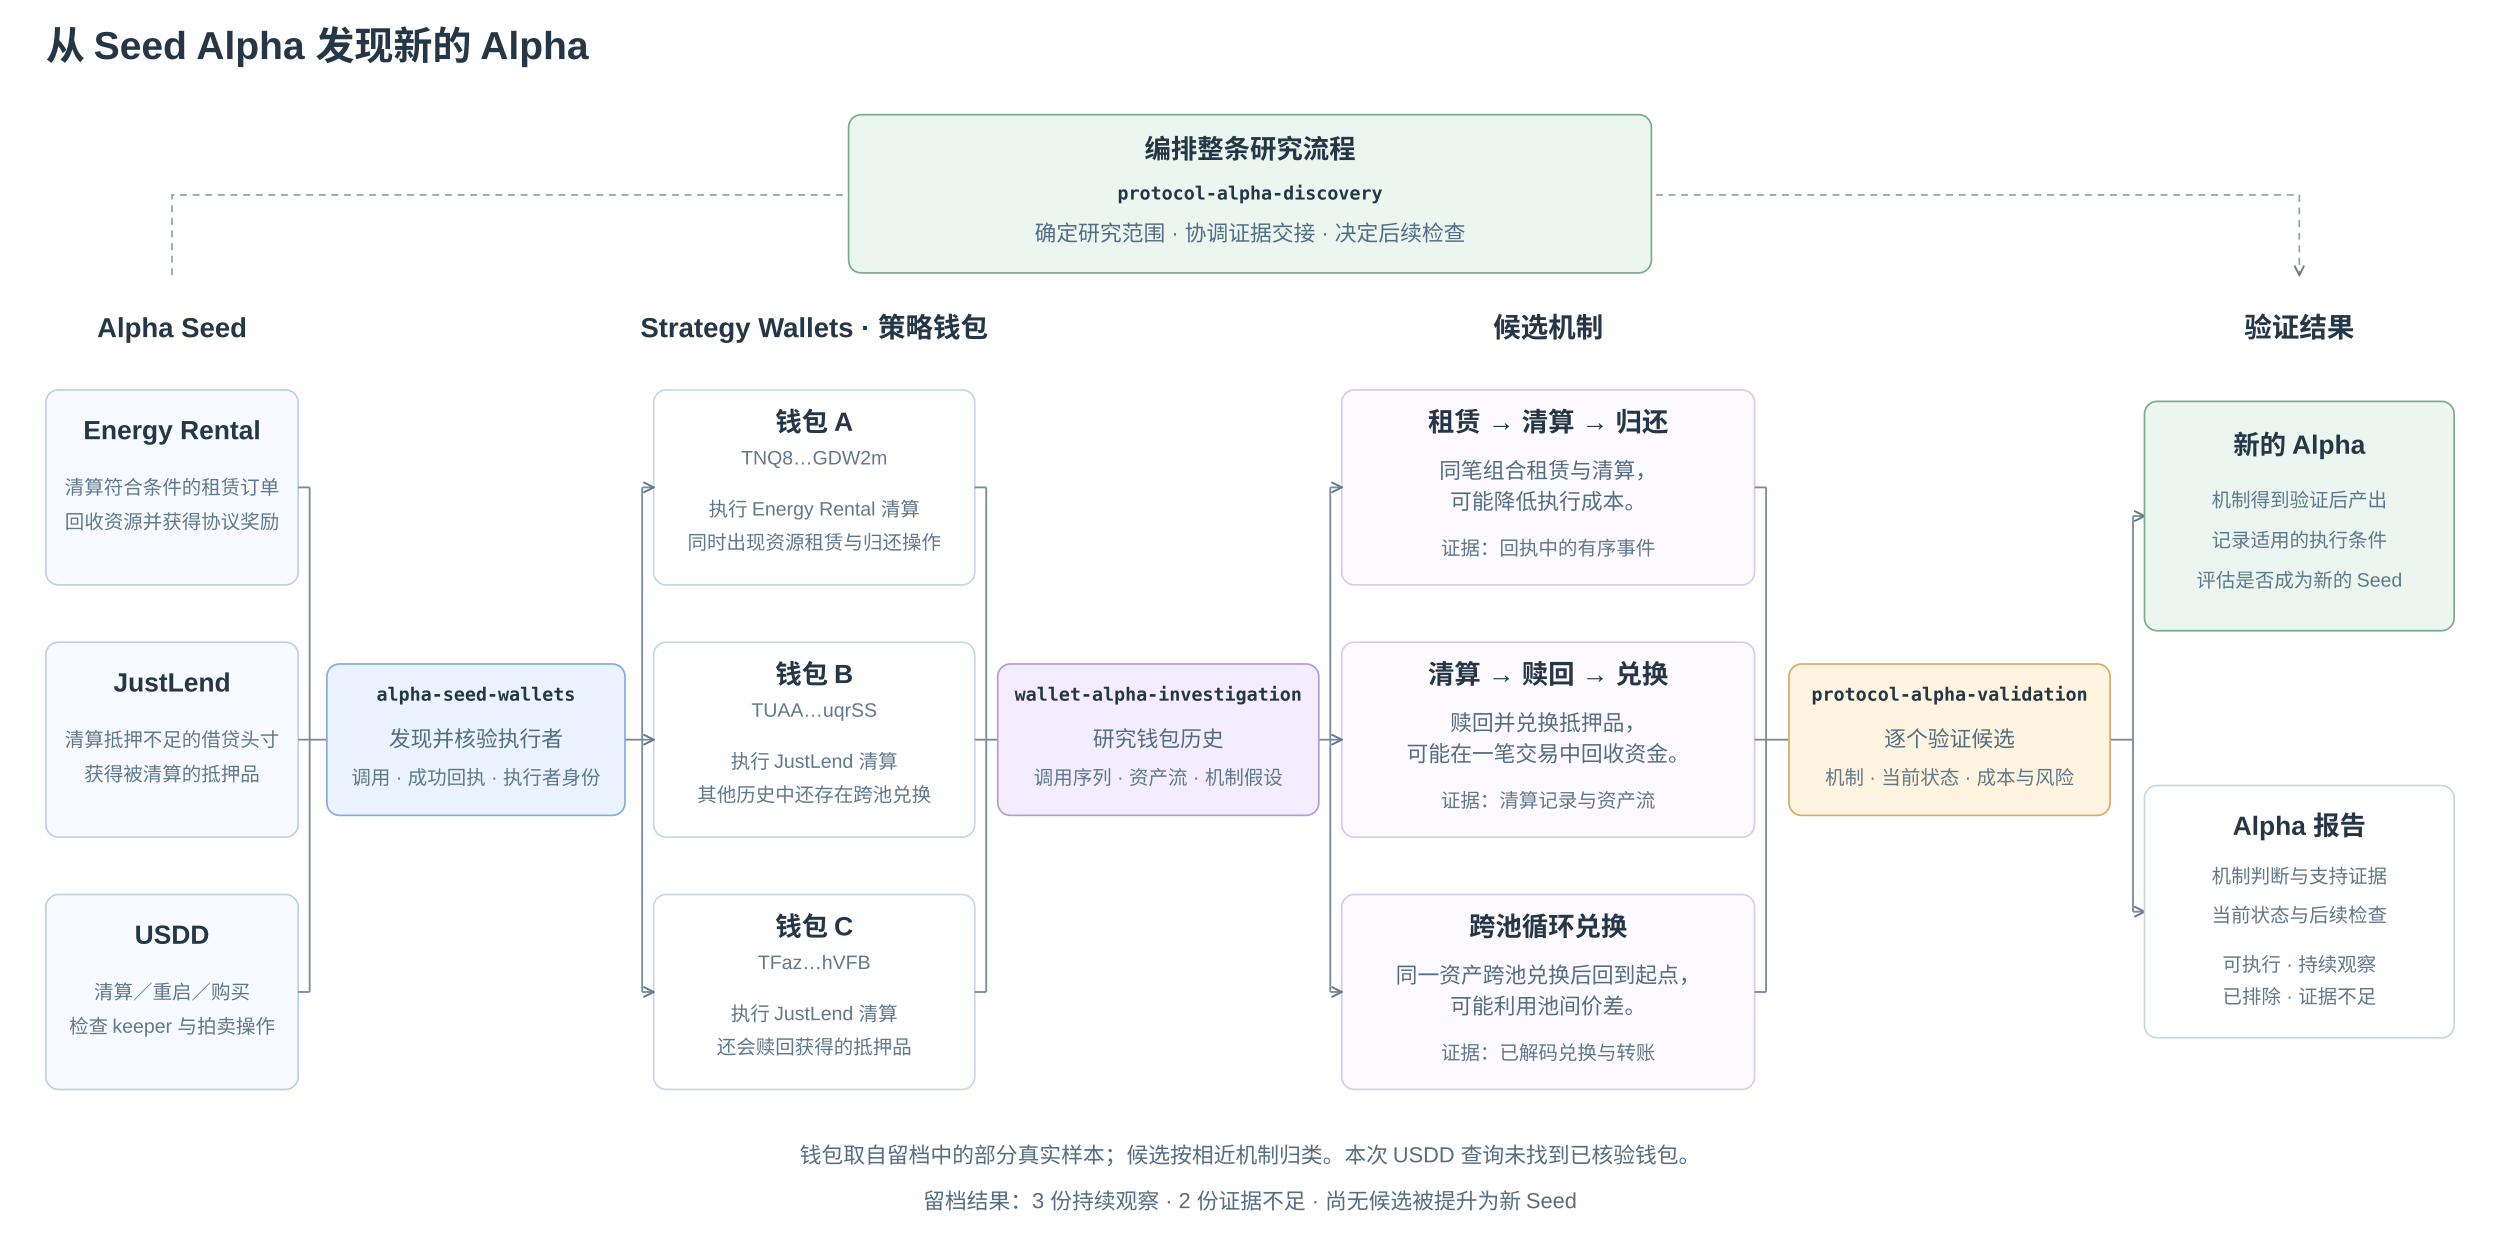
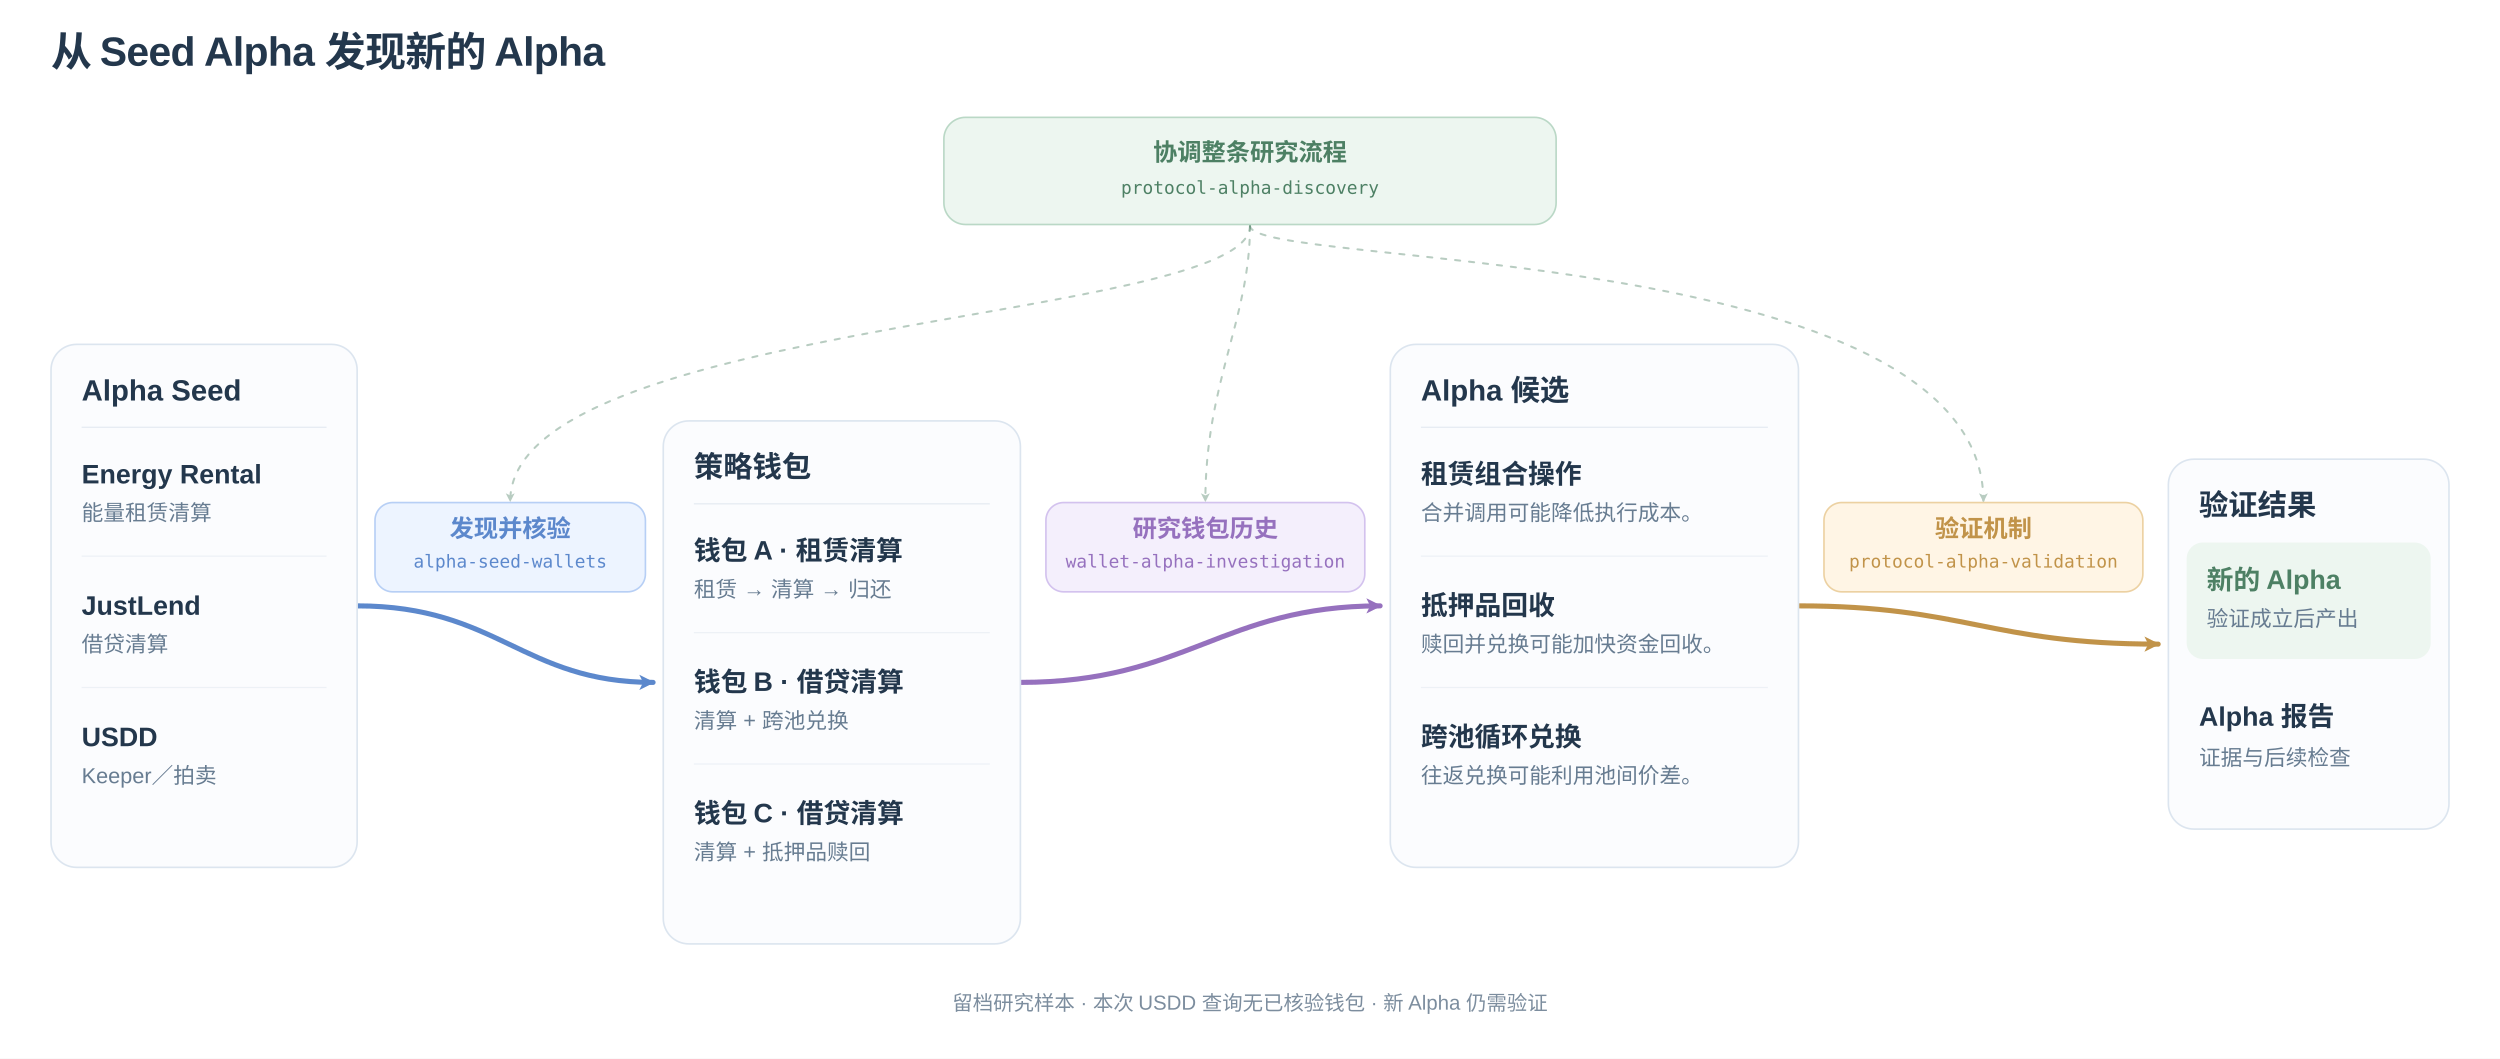
- <svg xmlns="http://www.w3.org/2000/svg" width="2180" height="1090" viewBox="0 0 2180 1090" role="img" aria-labelledby="title desc" xml:lang="zh-CN">
+ <svg xmlns="http://www.w3.org/2000/svg" width="1960" height="830" viewBox="0 0 1960 830" role="img" aria-labelledby="title desc" xml:lang="zh-CN">
  <defs>
-     <marker id="arrow" viewBox="0 0 10 10" refX="9" refY="5" markerWidth="7" markerHeight="7" orient="auto">
-       <path d="M 1 1 L 9 5 L 1 9" fill="none" stroke="#62778c" stroke-width="1.5" />
+     <marker id="arrow-0" viewBox="0 0 10 10" refX="9" refY="5" markerWidth="7" markerHeight="7" markerUnits="userSpaceOnUse" orient="auto">
+       <path d="M 0 0 L 10 5 L 0 10 L 2.5 5 Z" fill="#4d8064" />
+     </marker>
+     <marker id="arrow-1" viewBox="0 0 10 10" refX="9" refY="5" markerWidth="12" markerHeight="12" markerUnits="userSpaceOnUse" orient="auto">
+       <path d="M 0 0 L 10 5 L 0 10 L 2.5 5 Z" fill="#5c88cc" />
+     </marker>
+     <marker id="arrow-2" viewBox="0 0 10 10" refX="9" refY="5" markerWidth="12" markerHeight="12" markerUnits="userSpaceOnUse" orient="auto">
+       <path d="M 0 0 L 10 5 L 0 10 L 2.5 5 Z" fill="#9671be" />
+     </marker>
+     <marker id="arrow-3" viewBox="0 0 10 10" refX="9" refY="5" markerWidth="12" markerHeight="12" markerUnits="userSpaceOnUse" orient="auto">
+       <path d="M 0 0 L 10 5 L 0 10 L 2.5 5 Z" fill="#c19349" />
    </marker>
  </defs>
  <style>
- text { font-family: Arial, 'PingFang SC', 'Microsoft YaHei', sans-serif; fill: #253647; }
- .heading { font-size: 34px; font-weight: 700; }
- .section { font-size: 24px; font-weight: 600; }
- .node { font-size: 23px; font-weight: 600; }
- .sub { font-size: 19px; fill: #536d82; }
- .detail { font-size: 17px; fill: #60788b; }
- .skill { font-family: 'SFMono-Regular', Consolas, monospace; font-size: 16px; font-weight: 600; }
- .line { fill: none; stroke: #788c9e; stroke-width: 1.6; }
- .arrow { fill: none; stroke: #788c9e; stroke-width: 1.6; marker-end: url(#arrow); }
- .orchestrate { fill: none; stroke: #89a998; stroke-width: 1.5; stroke-dasharray: 6 5; marker-end: url(#arrow); }
+ text { font-family: Arial, 'PingFang SC', 'Microsoft YaHei', sans-serif; fill: #23374c; }
+ .heading { font-size: 32px; font-weight: 700; letter-spacing: -0.5px; }
+ .section { font-size: 23px; font-weight: 650; }
+ .node { font-size: 21px; font-weight: 600; }
+ .sub { font-size: 17px; fill: #677c91; }
+ .skill { font-family: 'SFMono-Regular', Consolas, monospace; font-size: 14px; }
+ .action { font-size: 19px; font-weight: 600; }
+ .caption { font-size: 16px; fill: #7c8d9e; }
</style>
-   <rect width="2180" height="1090" fill="#ffffff" />
+   <rect width="1960" height="830" fill="#ffffff" />
  <text x="40" y="52" class="heading" text-anchor="start">从 Seed Alpha 发现新的 Alpha</text>
-   <path d="M 150 240 V 170 H 2005 V 240" class="orchestrate" />
-   <rect x="740" y="100" width="700" height="138" rx="11" fill="#eaf6ef" stroke="#7caa90" stroke-width="1.5" />
-   <text x="1090" y="138" class="node" text-anchor="middle">编排整条研究流程</text>
-   <text x="1090" y="174" class="skill" text-anchor="middle">protocol-alpha-discovery</text>
-   <text x="1090" y="210" class="sub" text-anchor="middle">确定研究范围 · 协调证据交接 · 决定后续检查</text>
-   <text x="150" y="294" class="section" text-anchor="middle">Alpha Seed</text>
-   <text x="710" y="294" class="section" text-anchor="middle">Strategy Wallets · 策略钱包</text>
-   <text x="1350" y="294" class="section" text-anchor="middle">候选机制</text>
-   <text x="2005" y="294" class="section" text-anchor="middle">验证结果</text>
-   <rect x="40" y="340" width="220" height="170" rx="11" fill="#f7faff" stroke="#bfd0e5" stroke-width="1.5" />
-   <text x="150" y="383" class="node" text-anchor="middle">Energy Rental</text>
-   <text x="150" y="431" class="detail" text-anchor="middle">清算符合条件的租赁订单</text>
-   <text x="150" y="461" class="detail" text-anchor="middle">回收资源并获得协议奖励</text>
-   <rect x="570" y="340" width="280" height="170" rx="11" fill="#ffffff" stroke="#cbd6e0" stroke-width="1.5" />
-   <text x="710" y="376" class="node" text-anchor="middle">钱包 A</text>
-   <text x="710" y="405" class="detail" text-anchor="middle">TNQ8…GDW2m</text>
-   <text x="710" y="450" class="detail" text-anchor="middle">执行 Energy Rental 清算</text>
-   <text x="710" y="479" class="detail" text-anchor="middle">同时出现资源租赁与归还操作</text>
-   <rect x="1170" y="340" width="360" height="170" rx="11" fill="#fcfaff" stroke="#d8cce8" stroke-width="1.5" />
-   <text x="1350" y="376" class="node" text-anchor="middle">租赁 → 清算 → 归还</text>
-   <text x="1350" y="417" class="sub" text-anchor="middle">同笔组合租赁与清算，</text>
-   <text x="1350" y="444" class="sub" text-anchor="middle">可能降低执行成本。</text>
-   <text x="1350" y="484" class="detail" text-anchor="middle">证据：回执中的有序事件</text>
-   <path d="M 260 425 H 270 M 850 425 H 860 M 1530 425 H 1540" class="line" />
-   <path d="M 560 425 H 570" class="arrow" />
-   <path d="M 1160 425 H 1170" class="arrow" />
-   <rect x="40" y="560" width="220" height="170" rx="11" fill="#f7faff" stroke="#bfd0e5" stroke-width="1.5" />
-   <text x="150" y="603" class="node" text-anchor="middle">JustLend</text>
-   <text x="150" y="651" class="detail" text-anchor="middle">清算抵押不足的借贷头寸</text>
-   <text x="150" y="681" class="detail" text-anchor="middle">获得被清算的抵押品</text>
-   <rect x="570" y="560" width="280" height="170" rx="11" fill="#ffffff" stroke="#cbd6e0" stroke-width="1.5" />
-   <text x="710" y="596" class="node" text-anchor="middle">钱包 B</text>
-   <text x="710" y="625" class="detail" text-anchor="middle">TUAA…uqrSS</text>
-   <text x="710" y="670" class="detail" text-anchor="middle">执行 JustLend 清算</text>
-   <text x="710" y="699" class="detail" text-anchor="middle">其他历史中还存在跨池兑换</text>
-   <rect x="1170" y="560" width="360" height="170" rx="11" fill="#fcfaff" stroke="#d8cce8" stroke-width="1.5" />
-   <text x="1350" y="596" class="node" text-anchor="middle">清算 → 赎回 → 兑换</text>
-   <text x="1350" y="637" class="sub" text-anchor="middle">赎回并兑换抵押品，</text>
-   <text x="1350" y="664" class="sub" text-anchor="middle">可能在一笔交易中回收资金。</text>
-   <text x="1350" y="704" class="detail" text-anchor="middle">证据：清算记录与资产流</text>
-   <path d="M 260 645 H 270 M 850 645 H 860 M 1530 645 H 1540" class="line" />
-   <path d="M 560 645 H 570" class="arrow" />
-   <path d="M 1160 645 H 1170" class="arrow" />
-   <rect x="40" y="780" width="220" height="170" rx="11" fill="#f7faff" stroke="#bfd0e5" stroke-width="1.5" />
-   <text x="150" y="823" class="node" text-anchor="middle">USDD</text>
-   <text x="150" y="871" class="detail" text-anchor="middle">清算／重启／购买</text>
-   <text x="150" y="901" class="detail" text-anchor="middle">检查 keeper 与拍卖操作</text>
-   <rect x="570" y="780" width="280" height="170" rx="11" fill="#ffffff" stroke="#cbd6e0" stroke-width="1.5" />
-   <text x="710" y="816" class="node" text-anchor="middle">钱包 C</text>
-   <text x="710" y="845" class="detail" text-anchor="middle">TFaz…hVFB</text>
-   <text x="710" y="890" class="detail" text-anchor="middle">执行 JustLend 清算</text>
-   <text x="710" y="919" class="detail" text-anchor="middle">还会赎回获得的抵押品</text>
-   <rect x="1170" y="780" width="360" height="170" rx="11" fill="#fcfaff" stroke="#d8cce8" stroke-width="1.5" />
-   <text x="1350" y="816" class="node" text-anchor="middle">跨池循环兑换</text>
-   <text x="1350" y="857" class="sub" text-anchor="middle">同一资产跨池兑换后回到起点，</text>
-   <text x="1350" y="884" class="sub" text-anchor="middle">可能利用池间价差。</text>
-   <text x="1350" y="924" class="detail" text-anchor="middle">证据：已解码兑换与转账</text>
-   <path d="M 260 865 H 270 M 850 865 H 860 M 1530 865 H 1540" class="line" />
-   <path d="M 560 865 H 570" class="arrow" />
-   <path d="M 1160 865 H 1170" class="arrow" />
-   <path d="M 270 425 V 865" class="line" />
-   <path d="M 560 425 V 865" class="line" />
-   <path d="M 860 425 V 865" class="line" />
-   <path d="M 1160 425 V 865" class="line" />
-   <path d="M 1540 425 V 865" class="line" />
-   <path d="M 270 645 H 560" class="line" />
-   <path d="M 860 645 H 1160" class="line" />
-   <path d="M 1540 645 H 1860" class="line" />
-   <path d="M 1860 450 V 795" class="line" />
-   <path d="M 1860 450 H 1870" class="arrow" />
-   <path d="M 1860 795 H 1870" class="arrow" />
-   <rect x="285.0" y="579" width="260" height="132" rx="11" fill="#eaf3ff" stroke="#84abe0" stroke-width="1.5" />
-   <text x="415" y="611" class="skill" text-anchor="middle">alpha-seed-wallets</text>
-   <text x="415" y="651" class="sub" text-anchor="middle">发现并核验执行者</text>
-   <text x="415" y="684" class="detail" text-anchor="middle">调用 · 成功回执 · 执行者身份</text>
-   <rect x="870.0" y="579" width="280" height="132" rx="11" fill="#f4edff" stroke="#b79ad8" stroke-width="1.5" />
-   <text x="1010" y="611" class="skill" text-anchor="middle">wallet-alpha-investigation</text>
-   <text x="1010" y="651" class="sub" text-anchor="middle">研究钱包历史</text>
-   <text x="1010" y="684" class="detail" text-anchor="middle">调用序列 · 资产流 · 机制假设</text>
-   <rect x="1560.0" y="579" width="280" height="132" rx="11" fill="#fff4df" stroke="#d4ad65" stroke-width="1.5" />
-   <text x="1700" y="611" class="skill" text-anchor="middle">protocol-alpha-validation</text>
-   <text x="1700" y="651" class="sub" text-anchor="middle">逐个验证候选</text>
-   <text x="1700" y="684" class="detail" text-anchor="middle">机制 · 当前状态 · 成本与风险</text>
-   <rect x="1870" y="350" width="270" height="200" rx="11" fill="#eaf6ef" stroke="#7caa90" stroke-width="1.5" />
-   <text x="2005" y="396" class="node" text-anchor="middle">新的 Alpha</text>
-   <text x="2005" y="442" class="detail" text-anchor="middle">机制得到验证后产出</text>
-   <text x="2005" y="477" class="detail" text-anchor="middle">记录适用的执行条件</text>
-   <text x="2005" y="512" class="detail" text-anchor="middle">评估是否成为新的 Seed</text>
-   <rect x="1870" y="685" width="270" height="220" rx="11" fill="#ffffff" stroke="#cbd6e0" stroke-width="1.5" />
-   <text x="2005" y="728" class="node" text-anchor="middle">Alpha 报告</text>
-   <text x="2005" y="770" class="detail" text-anchor="middle">机制判断与支持证据</text>
-   <text x="2005" y="804" class="detail" text-anchor="middle">当前状态与后续检查</text>
-   <text x="2005" y="847" class="detail" text-anchor="middle">可执行 · 持续观察</text>
-   <text x="2005" y="875" class="detail" text-anchor="middle">已排除 · 证据不足</text>
-   <text x="1090" y="1014" class="sub" text-anchor="middle">钱包取自留档中的部分真实样本；候选按相近机制归类。本次 USDD 查询未找到已核验钱包。</text>
-   <text x="1090" y="1054" class="sub" text-anchor="middle">留档结果：3 份持续观察 · 2 份证据不足 · 尚无候选被提升为新 Seed</text>
+   <path d="M 980 177 C 980 252 400 250 400 393" fill="none" stroke="#4d8064" stroke-width="1.6" stroke-linecap="round" marker-end="url(#arrow-0)" stroke-dasharray="4 7" opacity="0.4" />
+   <path d="M 980 177 C 980 250 945 300 945 393" fill="none" stroke="#4d8064" stroke-width="1.6" stroke-linecap="round" marker-end="url(#arrow-0)" stroke-dasharray="4 7" opacity="0.4" />
+   <path d="M 980 177 C 980 210 1555 190 1555 393" fill="none" stroke="#4d8064" stroke-width="1.6" stroke-linecap="round" marker-end="url(#arrow-0)" stroke-dasharray="4 7" opacity="0.4" />
+   <path d="M 280 475 C 390 475 410 535 512 535" fill="none" stroke="#5c88cc" stroke-width="4" stroke-linecap="round" marker-end="url(#arrow-1)" />
+   <path d="M 800 535 C 930 535 958 475 1082 475" fill="none" stroke="#9671be" stroke-width="4" stroke-linecap="round" marker-end="url(#arrow-2)" />
+   <path d="M 1410 475 C 1540 475 1560 505 1692 505" fill="none" stroke="#c19349" stroke-width="4" stroke-linecap="round" marker-end="url(#arrow-3)" />
+   <rect x="40" y="270" width="240" height="410" rx="20" fill="#fbfcfe" stroke="#dce5ef" stroke-width="1.3" />
+   <text x="64" y="314" class="section" text-anchor="start">Alpha Seed</text>
+   <path d="M 64 335 H 256" stroke="#e5ebf2" />
+   <text x="64" y="379" class="node" text-anchor="start">Energy Rental</text>
+   <text x="64" y="408" class="sub" text-anchor="start">能量租赁清算</text>
+   <path d="M 64 436 H 256" stroke="#edf1f6" />
+   <text x="64" y="482" class="node" text-anchor="start">JustLend</text>
+   <text x="64" y="511" class="sub" text-anchor="start">借贷清算</text>
+   <path d="M 64 539 H 256" stroke="#edf1f6" />
+   <text x="64" y="585" class="node" text-anchor="start">USDD</text>
+   <text x="64" y="614" class="sub" text-anchor="start">Keeper／拍卖</text>
+   <rect x="520" y="330" width="280" height="410" rx="20" fill="#fbfcfe" stroke="#dce5ef" stroke-width="1.3" />
+   <text x="544" y="374" class="section" text-anchor="start">策略钱包</text>
+   <path d="M 544 395 H 776" stroke="#e5ebf2" />
+   <text x="544" y="439" class="node" text-anchor="start">钱包 A · 租赁清算</text>
+   <text x="544" y="468" class="sub" text-anchor="start">租赁 → 清算 → 归还</text>
+   <path d="M 544 496 H 776" stroke="#edf1f6" />
+   <text x="544" y="542" class="node" text-anchor="start">钱包 B · 借贷清算</text>
+   <text x="544" y="571" class="sub" text-anchor="start">清算 + 跨池兑换</text>
+   <path d="M 544 599 H 776" stroke="#edf1f6" />
+   <text x="544" y="645" class="node" text-anchor="start">钱包 C · 借贷清算</text>
+   <text x="544" y="674" class="sub" text-anchor="start">清算 + 抵押品赎回</text>
+   <rect x="1090" y="270" width="320" height="410" rx="20" fill="#fbfcfe" stroke="#dce5ef" stroke-width="1.3" />
+   <text x="1114" y="314" class="section" text-anchor="start">Alpha 候选</text>
+   <path d="M 1114 335 H 1386" stroke="#e5ebf2" />
+   <text x="1114" y="379" class="node" text-anchor="start">租赁组合操作</text>
+   <text x="1114" y="408" class="sub" text-anchor="start">合并调用可能降低执行成本。</text>
+   <path d="M 1114 436 H 1386" stroke="#edf1f6" />
+   <text x="1114" y="482" class="node" text-anchor="start">抵押品回收</text>
+   <text x="1114" y="511" class="sub" text-anchor="start">赎回并兑换可能加快资金回收。</text>
+   <path d="M 1114 539 H 1386" stroke="#edf1f6" />
+   <text x="1114" y="585" class="node" text-anchor="start">跨池循环兑换</text>
+   <text x="1114" y="614" class="sub" text-anchor="start">往返兑换可能利用池间价差。</text>
+   <rect x="294" y="394" width="212" height="70" rx="14" fill="#edf4ff" stroke="#b7cff5" stroke-width="1.3" />
+   <text x="400.0" y="421" class="action" text-anchor="middle" style="fill:#5c88cc">发现并核验</text>
+   <text x="400.0" y="445" class="skill" text-anchor="middle" style="fill:#5c88cc">alpha-seed-wallets</text>
+   <rect x="820" y="394" width="250" height="70" rx="14" fill="#f4effc" stroke="#d3c2ee" stroke-width="1.3" />
+   <text x="945.0" y="421" class="action" text-anchor="middle" style="fill:#9671be">研究钱包历史</text>
+   <text x="945.0" y="445" class="skill" text-anchor="middle" style="fill:#9671be">wallet-alpha-investigation</text>
+   <rect x="1430" y="394" width="250" height="70" rx="14" fill="#fff5e5" stroke="#ecd1a2" stroke-width="1.3" />
+   <text x="1555.0" y="421" class="action" text-anchor="middle" style="fill:#c19349">验证机制</text>
+   <text x="1555.0" y="445" class="skill" text-anchor="middle" style="fill:#c19349">protocol-alpha-validation</text>
+   <rect x="740" y="92" width="480" height="84" rx="17" fill="#edf6f0" stroke="#bad8c6" stroke-width="1.3" />
+   <text x="980" y="126" class="action" text-anchor="middle" style="fill:#4d8064">协调整条研究流程</text>
+   <text x="980" y="152" class="skill" text-anchor="middle" style="fill:#4d8064">protocol-alpha-discovery</text>
+   <rect x="1700" y="360" width="220" height="290" rx="20" fill="#fbfcfe" stroke="#dce5ef" stroke-width="1.3" />
+   <text x="1724" y="404" class="section" text-anchor="start">验证结果</text>
+   <rect x="1715" y="426" width="190" height="90" rx="12" fill="#edf6f0" stroke="#edf6f0" stroke-width="1.3" />
+   <text x="1730" y="462" class="node" text-anchor="start" style="fill:#4d8064">新的 Alpha</text>
+   <text x="1730" y="491" class="sub" text-anchor="start">验证成立后产出</text>
+   <text x="1724" y="569" class="node" text-anchor="start">Alpha 报告</text>
+   <text x="1724" y="600" class="sub" text-anchor="start">证据与后续检查</text>
+   <text x="980" y="792" class="caption" text-anchor="middle">留档研究样本 · 本次 USDD 查询无已核验钱包 · 新 Alpha 仍需验证</text>
</svg>
